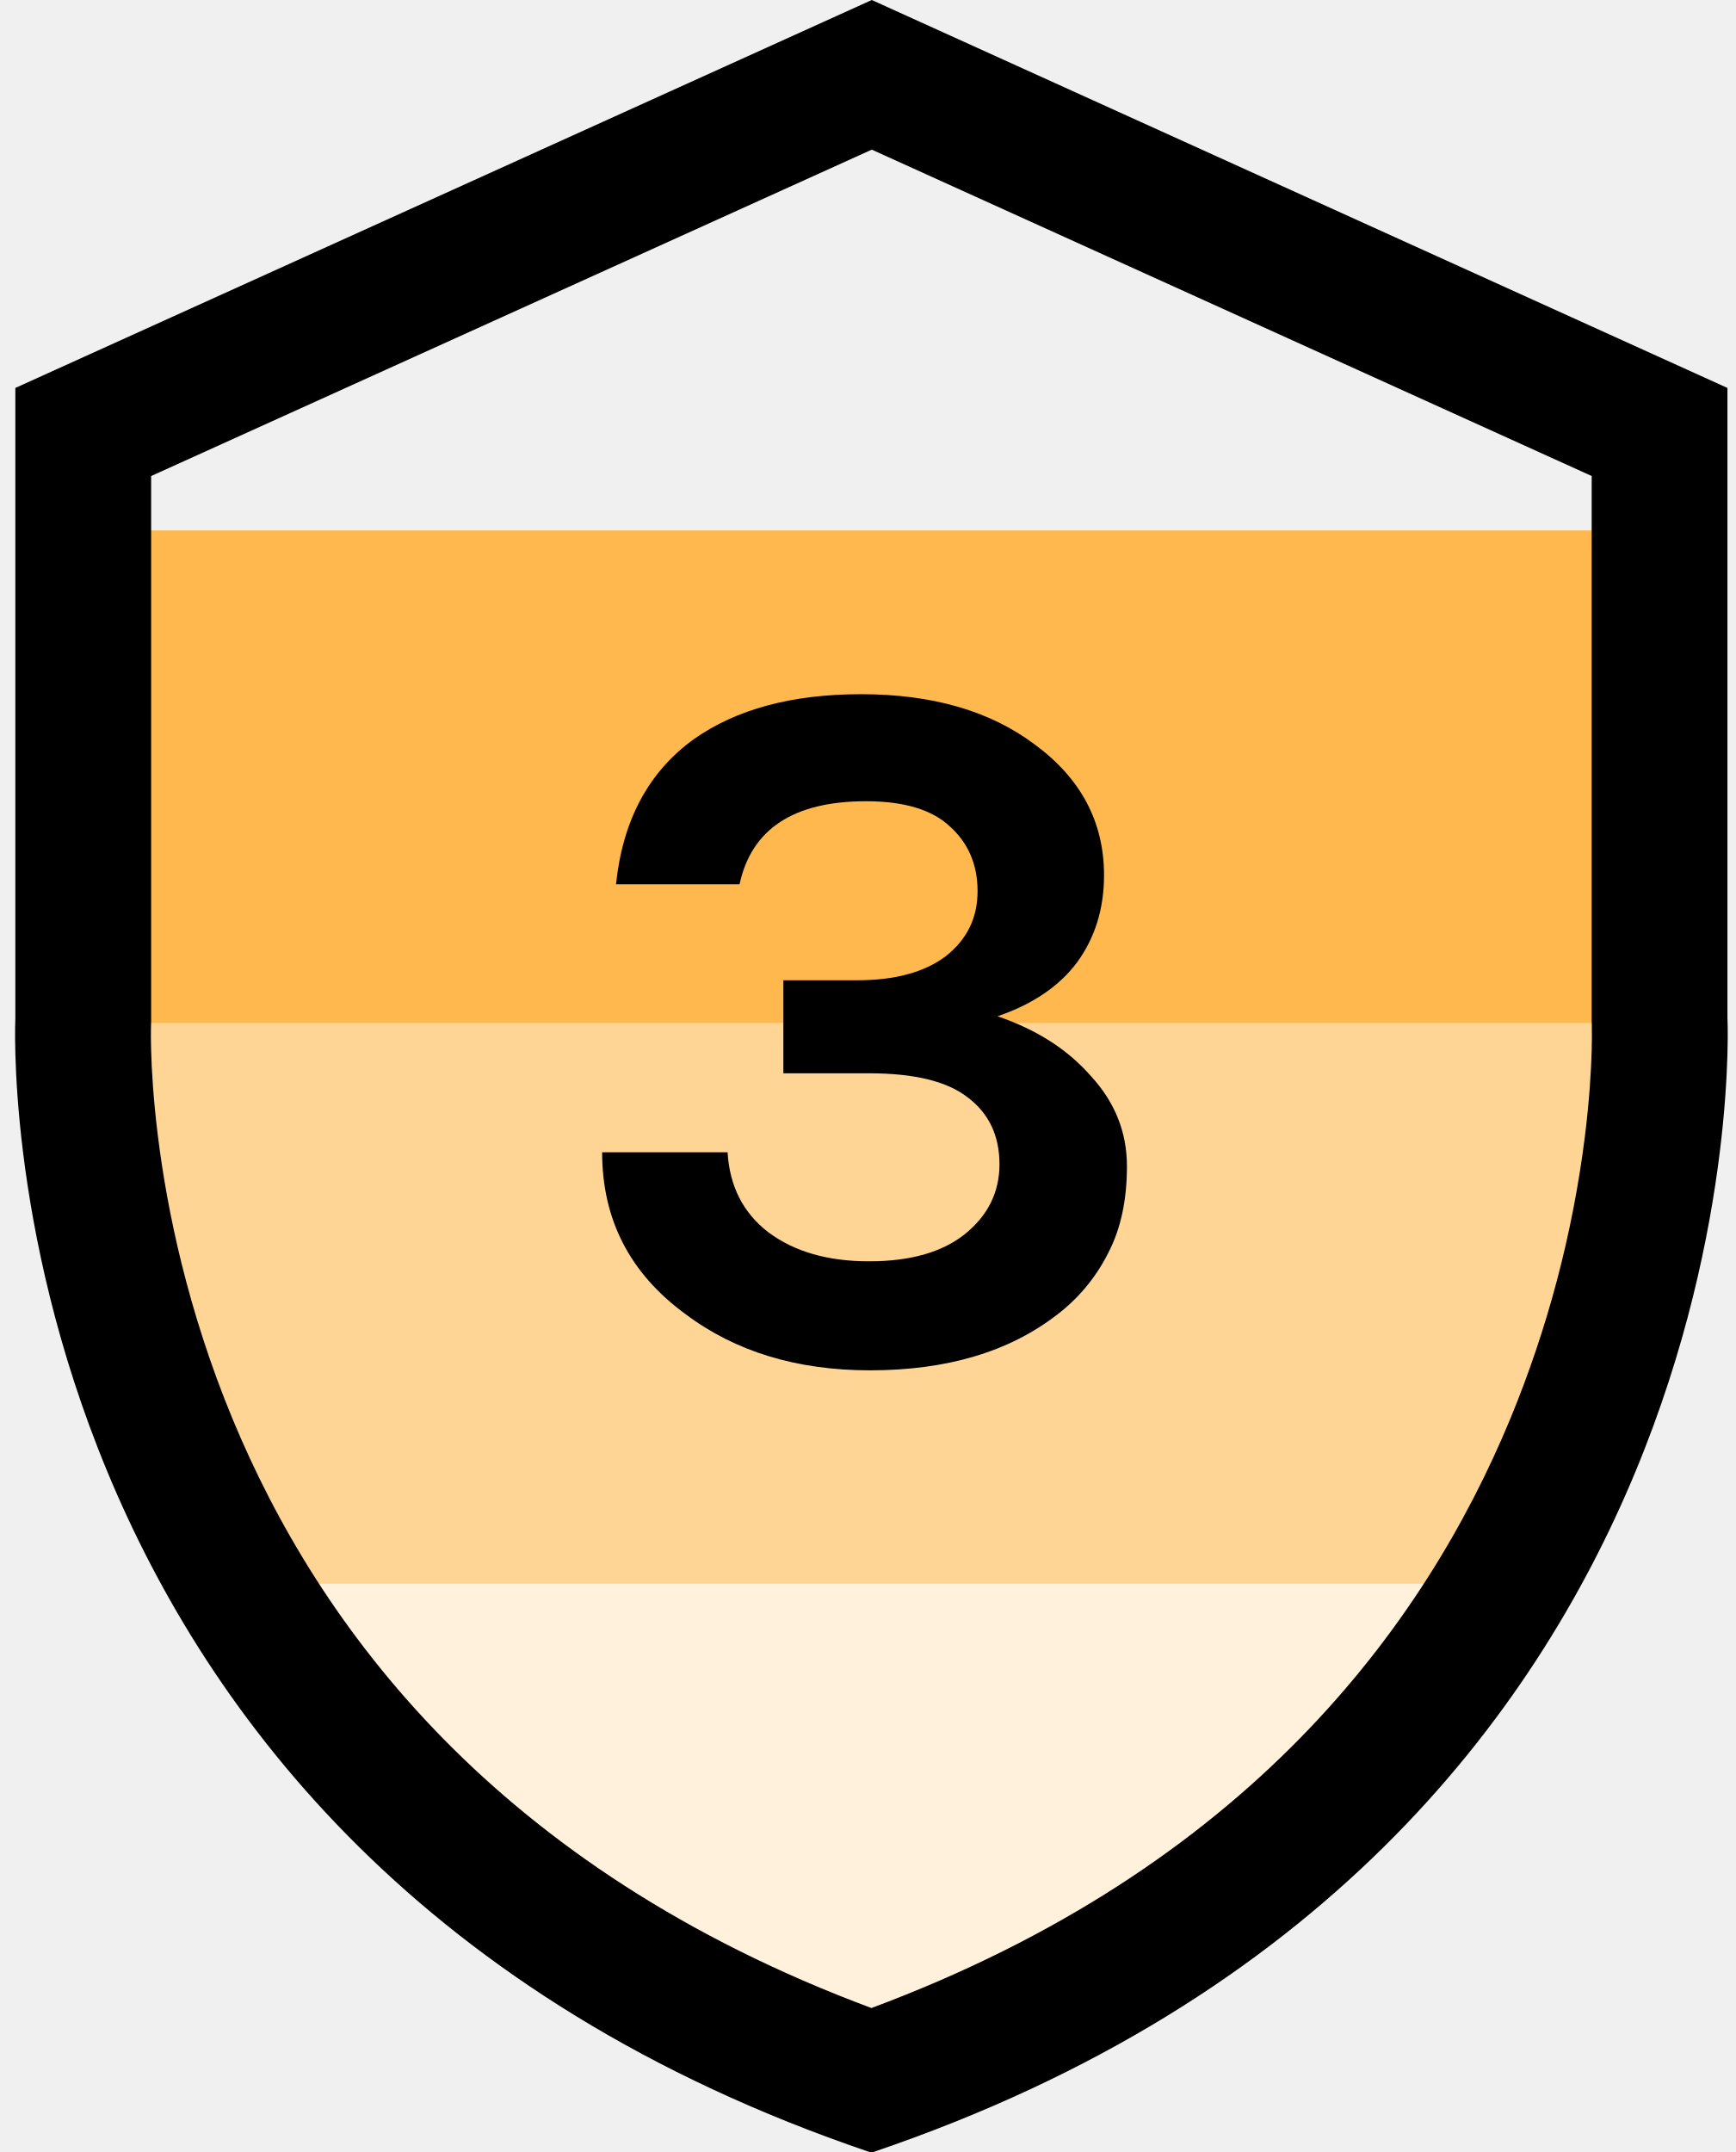
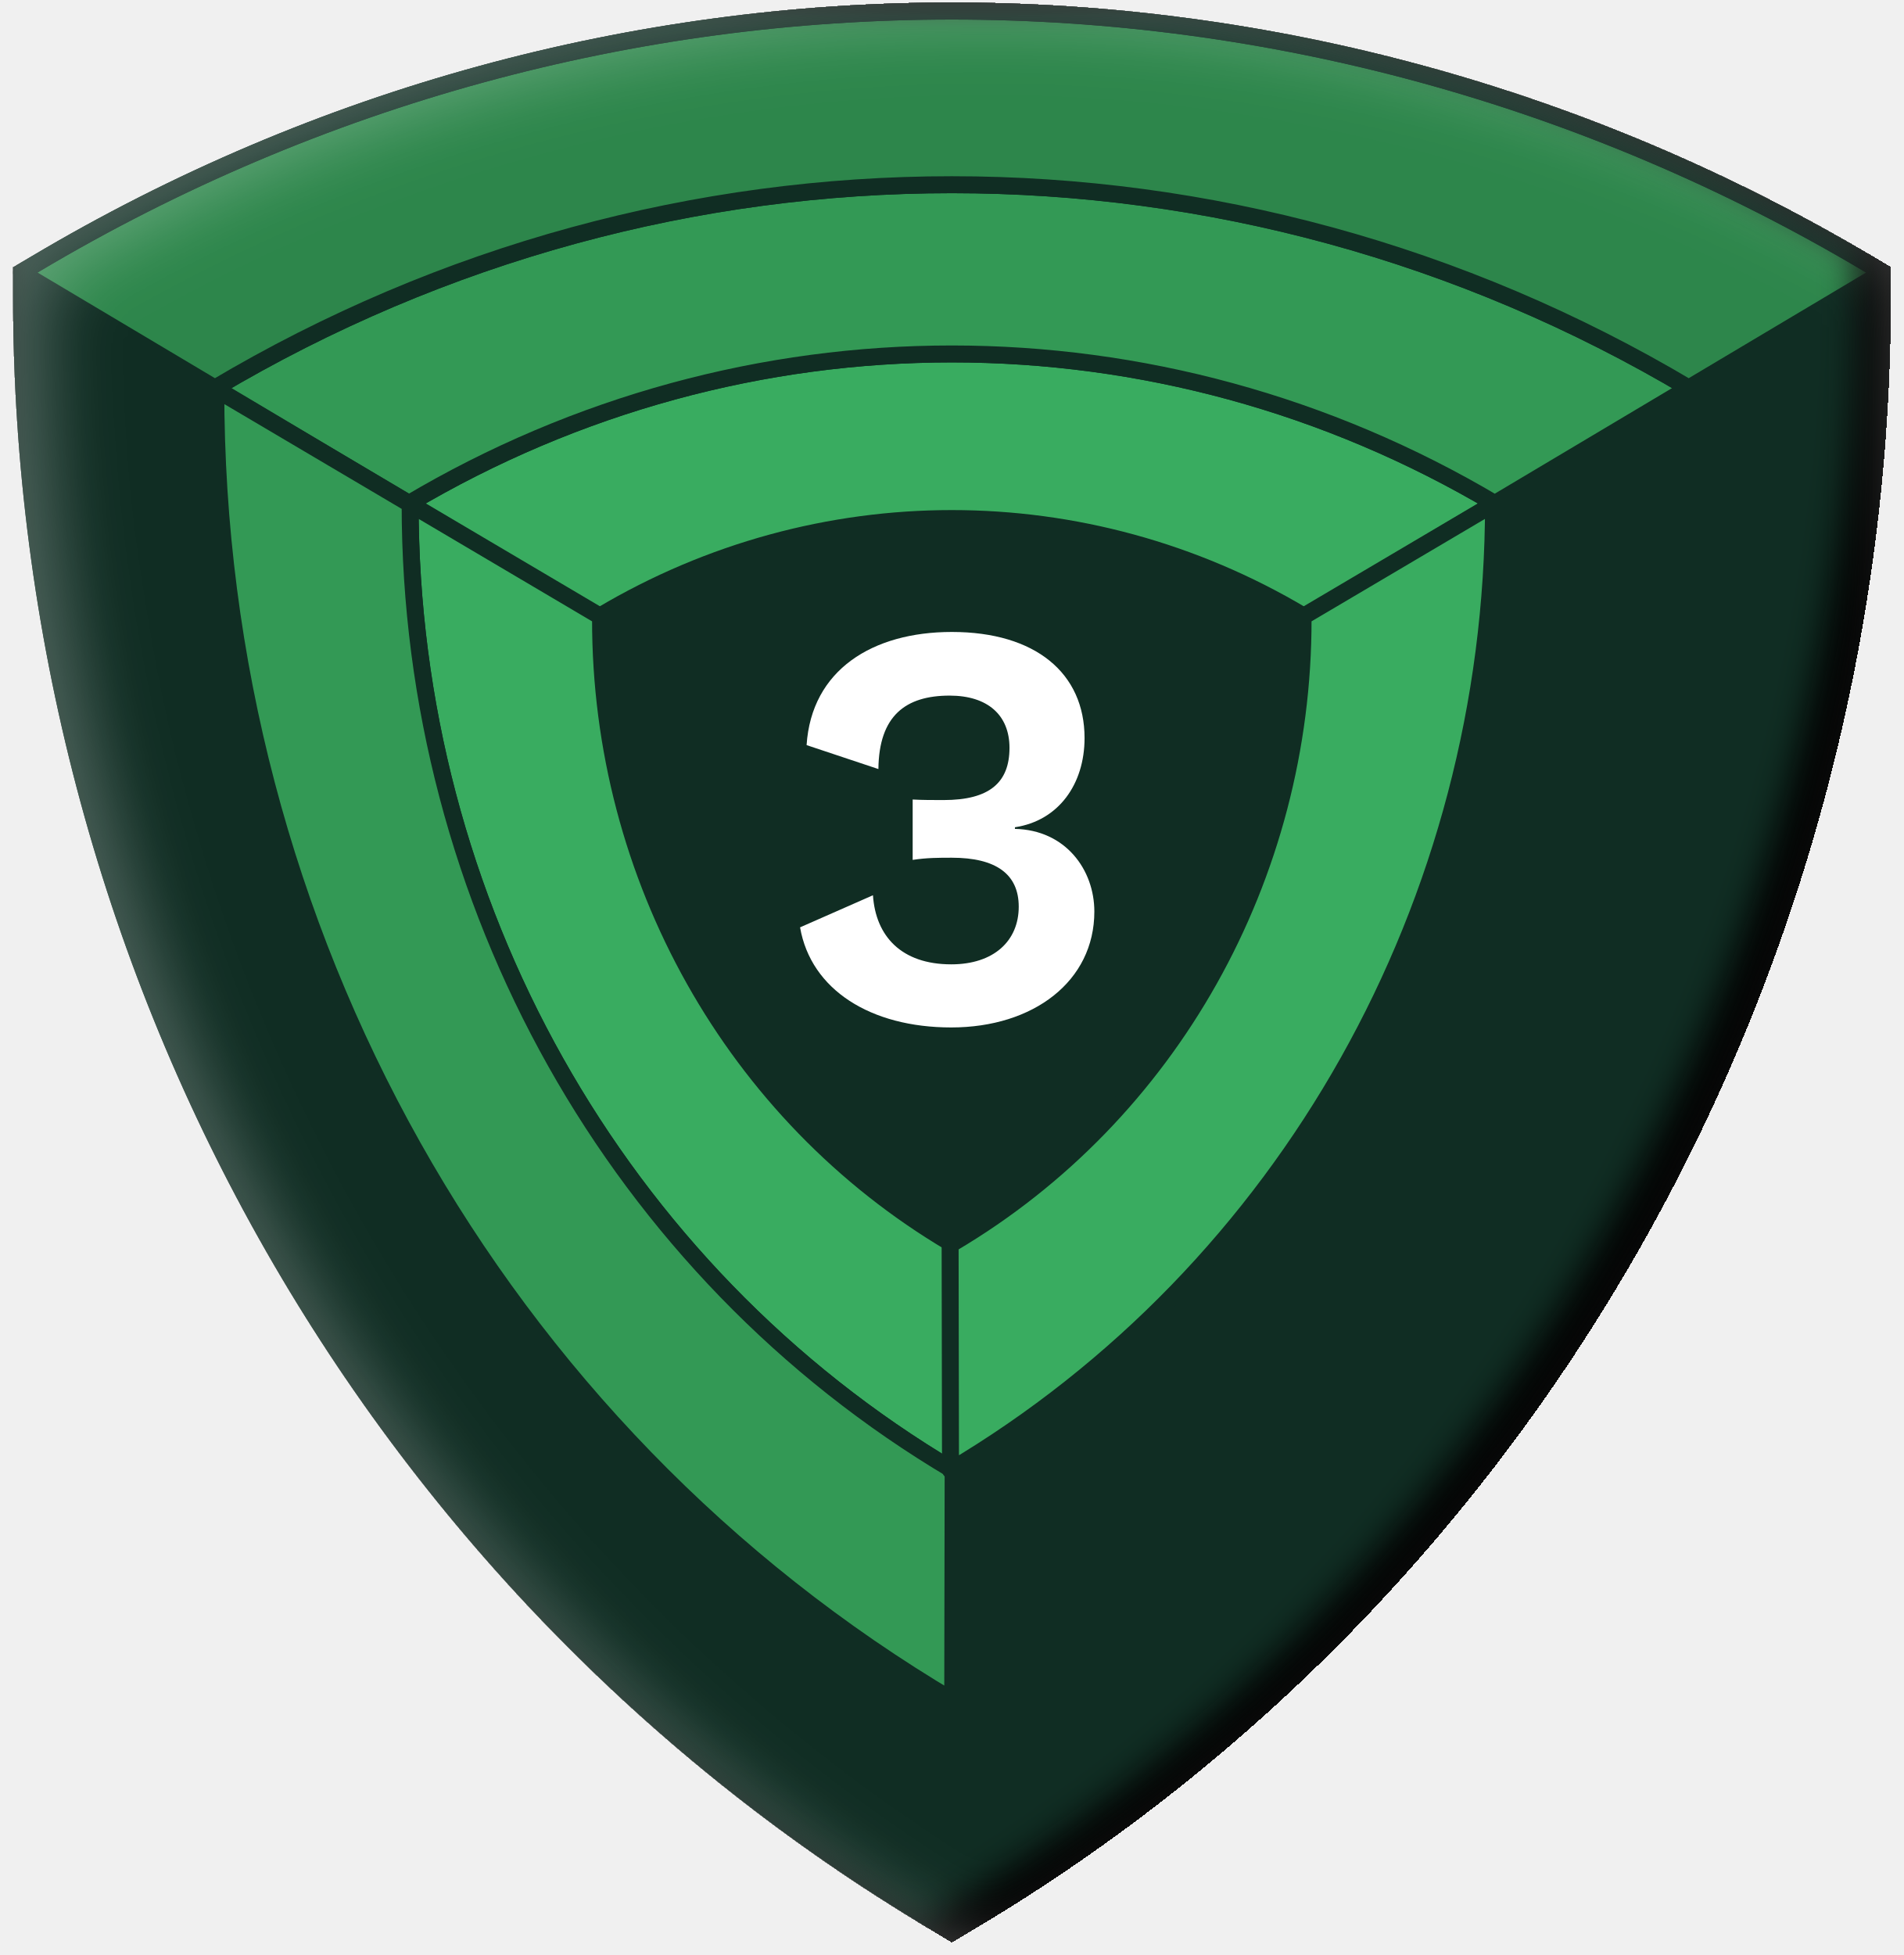
- <svg xmlns="http://www.w3.org/2000/svg" fill="none" width="50px" viewBox="0 0 50 62">
-   <path d="M24.993 61.781h-.14C12.397 51.097.652 50.325.652 15.281h48.54c0 32.573-11.745 35.816-24.2 46.5z" fill="#FFB84D" />
-   <path d="M25.153 60.472h-.13c-11.536-7.123-20.55-11.2-22.414-31h44.957c-3.107 18.6-10.878 23.877-22.413 31z" fill="#FFD596" />
-   <path d="M25.158 61.127h-.099C16.302 57.566 10 51.085 8.043 45.627h34.13c-2.5 5.676-8.258 11.939-17.015 15.5z" fill="#FFF1DB" />
-   <path fill-rule="evenodd" clip-rule="evenodd" d="M49.775 29.344V11.177L25.12 0 .442 11.177v18.167S-.697 53.261 25.052 62h.114c25.748-8.739 24.61-32.656 24.61-32.656zM25.11 57.852c10.844-4.04 15.934-11.012 18.405-16.968a31.656 31.656 0 002.154-8.153c.13-1.051.178-1.894.194-2.455a15.466 15.466 0 00.004-.757v-.004l-.004-.077V13.714L25.12 4.311 4.355 13.715v15.723l-.003.077v.004a4.689 4.689 0 00-.003.142c-.002.127-.002.336.006.615.016.561.064 1.404.195 2.455.262 2.111.852 5.015 2.153 8.153 2.471 5.956 7.561 12.928 18.406 16.968z" fill="#000" />
-   <path d="M24.954 23.084c-2.085 0-3.3.798-3.644 2.392H17.75c.192-1.844.938-3.237 2.239-4.178C21.214 20.433 22.82 20 24.81 20c2.047 0 3.712.48 4.994 1.44 1.339.98 2.008 2.239 2.008 3.776 0 .96-.258 1.796-.775 2.507-.516.692-1.281 1.21-2.295 1.556 1.128.384 2.028.96 2.697 1.729.689.75 1.033 1.614 1.033 2.594 0 .98-.181 1.815-.545 2.507a5.11 5.11 0 01-1.492 1.786c-1.378 1.057-3.166 1.585-5.366 1.585-2.105 0-3.874-.538-5.309-1.614-1.607-1.171-2.41-2.727-2.41-4.668h3.615c.058.98.45 1.748 1.177 2.306.746.557 1.712.835 2.898.835 1.186 0 2.104-.26 2.755-.778.67-.538 1.004-1.21 1.004-2.017 0-.826-.306-1.47-.918-1.93-.593-.462-1.54-.692-2.841-.692h-2.468v-2.68h2.124c1.09 0 1.941-.23 2.554-.692.612-.48.918-1.105.918-1.873s-.268-1.393-.804-1.873c-.516-.48-1.32-.72-2.41-.72z" fill="#000" />
+ <svg xmlns="http://www.w3.org/2000/svg" width="112" height="115" viewBox="0 0 112 115" fill="none">
+   <g filter="url(#filter0_ii_160_393)">
+     <path d="M2.084 15.526C35.432 -4.307 76.558 -4.307 109.906 15.526L110.72 16.01V17.375C110.72 56.818 90.26 93.272 57.032 113.034L55.995 113.651L54.958 113.034C21.73 93.272 1.27 56.818 1.27 17.375V16.01L2.084 15.526Z" fill="#102D23" stroke="#102D23" stroke-width="0.998" />
+     <path fill-rule="evenodd" clip-rule="evenodd" d="M35.373 36.362C35.373 36.306 35.373 36.249 35.373 36.193C48.129 28.607 63.86 28.607 76.615 36.193C76.615 36.25 76.615 36.306 76.615 36.363L87.938 29.62C68.174 17.887 43.815 17.887 24.051 29.619L35.373 36.362Z" fill="#39AC60" />
+     <path d="M35.373 36.193L35.118 35.764C34.967 35.854 34.874 36.017 34.874 36.193H35.373ZM35.373 36.362L35.118 36.791C35.273 36.883 35.465 36.885 35.621 36.795C35.777 36.706 35.873 36.54 35.872 36.36L35.373 36.362ZM76.615 36.193H77.114C77.114 36.017 77.021 35.854 76.87 35.764L76.615 36.193ZM76.615 36.363L76.116 36.361C76.115 36.541 76.212 36.707 76.368 36.796C76.524 36.885 76.716 36.884 76.87 36.792L76.615 36.363ZM87.938 29.62L88.194 30.048C88.345 29.958 88.437 29.795 88.437 29.619C88.437 29.443 88.344 29.281 88.193 29.191L87.938 29.62ZM24.051 29.619L23.796 29.19C23.645 29.28 23.552 29.443 23.552 29.619C23.552 29.795 23.644 29.958 23.796 30.048L24.051 29.619ZM34.874 36.193C34.874 36.25 34.874 36.307 34.875 36.364L35.872 36.36C35.872 36.305 35.872 36.249 35.872 36.193H34.874ZM76.87 35.764C63.958 28.084 48.031 28.084 35.118 35.764L35.628 36.622C48.227 29.129 63.762 29.129 76.36 36.622L76.87 35.764ZM77.114 36.365C77.114 36.308 77.114 36.25 77.114 36.193H76.117C76.117 36.249 76.116 36.305 76.116 36.361L77.114 36.365ZM76.87 36.792L88.194 30.048L87.683 29.191L76.36 35.934L76.87 36.792ZM24.305 30.048C43.913 18.409 68.076 18.409 87.684 30.049L88.193 29.191C68.272 17.365 43.718 17.365 23.796 29.19L24.305 30.048ZM23.796 30.048L35.118 36.791L35.629 35.934L24.306 29.191L23.796 30.048Z" fill="#102D23" />
+     <path fill-rule="evenodd" clip-rule="evenodd" d="M24.05 29.619C43.815 17.887 68.174 17.887 87.938 29.62L99.347 22.826C72.53 6.879 39.459 6.879 12.642 22.825L24.05 29.619Z" fill="#339955" />
+     <path d="M87.938 29.62L87.683 30.049C87.841 30.142 88.036 30.142 88.193 30.048L87.938 29.62ZM24.05 29.619L23.795 30.048C23.952 30.141 24.148 30.142 24.305 30.048L24.05 29.619ZM99.347 22.826L99.602 23.254C99.753 23.164 99.846 23.001 99.845 22.826C99.845 22.65 99.753 22.487 99.602 22.397L99.347 22.826ZM12.642 22.825L12.387 22.397C12.236 22.486 12.143 22.649 12.143 22.825C12.143 23.001 12.236 23.164 12.386 23.254L12.642 22.825ZM88.193 29.191C68.271 17.365 43.717 17.365 23.796 29.191L24.305 30.048C43.913 18.409 68.076 18.409 87.683 30.049L88.193 29.191ZM88.193 30.048L99.602 23.254L99.091 22.397L87.683 29.191L88.193 30.048ZM12.897 23.254C39.557 7.401 72.432 7.401 99.092 23.254L99.602 22.397C72.627 6.357 39.361 6.356 12.387 22.397L12.897 23.254ZM12.386 23.254L23.795 30.048L24.305 29.191L12.897 22.397L12.386 23.254Z" fill="#102D23" />
+     <path fill-rule="evenodd" clip-rule="evenodd" d="M12.642 22.826C39.459 6.879 72.53 6.879 99.347 22.826L110.72 16.053V16.01L109.906 15.526C76.558 -4.307 35.432 -4.307 2.084 15.526L1.27 16.01V16.053L12.642 22.826Z" fill="#2D864B" />
+     <path d="M99.347 22.826L99.092 23.254C99.25 23.348 99.445 23.348 99.603 23.254L99.347 22.826ZM12.642 22.826L12.387 23.254C12.544 23.348 12.74 23.348 12.897 23.254L12.642 22.826ZM110.72 16.053L110.975 16.481C111.126 16.392 111.219 16.229 111.219 16.053H110.72ZM110.72 16.01H111.219C111.219 15.834 111.126 15.671 110.975 15.581L110.72 16.01ZM109.906 15.526L110.161 15.097V15.097L109.906 15.526ZM2.084 15.526L2.339 15.955H2.339L2.084 15.526ZM1.27 16.01L1.015 15.581C0.864 15.671 0.771 15.834 0.771 16.01H1.27ZM1.27 16.053H0.771C0.771 16.229 0.864 16.392 1.015 16.482L1.27 16.053ZM99.602 22.397C72.628 6.356 39.362 6.356 12.387 22.397L12.897 23.254C39.557 7.401 72.432 7.401 99.092 23.254L99.602 22.397ZM99.603 23.254L110.975 16.481L110.465 15.624L99.092 22.397L99.603 23.254ZM111.219 16.053V16.01H110.221V16.053H111.219ZM109.651 15.955L110.465 16.439L110.975 15.581L110.161 15.097L109.651 15.955ZM2.339 15.955C35.529 -3.785 76.46 -3.785 109.651 15.955L110.161 15.097C76.656 -4.829 35.334 -4.829 1.829 15.097L2.339 15.955ZM1.525 16.439L2.339 15.955L1.829 15.097L1.015 15.581L1.525 16.439ZM1.769 16.053V16.01H0.771V16.053H1.769ZM1.015 16.482L12.387 23.254L12.898 22.397L1.525 15.624L1.015 16.482Z" fill="#102D23" />
+     <path fill-rule="evenodd" clip-rule="evenodd" d="M56.094 73.04C56.046 73.068 55.999 73.097 55.951 73.125C43.178 65.57 35.312 51.575 35.33 36.434C35.378 36.406 35.425 36.378 35.473 36.35L24.127 29.648C24.119 53.097 36.298 74.768 56.071 86.485L56.094 73.04Z" fill="#39AC60" />
+     <path d="M55.951 73.125L55.697 73.554C55.854 73.647 56.049 73.647 56.206 73.554L55.951 73.125ZM56.094 73.04L56.593 73.041C56.593 72.861 56.496 72.695 56.34 72.606C56.184 72.517 55.992 72.52 55.838 72.612L56.094 73.04ZM35.33 36.434L35.076 36.005C34.924 36.095 34.831 36.258 34.831 36.434L35.33 36.434ZM35.473 36.35L35.726 36.78C35.878 36.69 35.972 36.527 35.972 36.35C35.972 36.174 35.879 36.01 35.727 35.92L35.473 36.35ZM24.127 29.648L24.381 29.218C24.227 29.127 24.035 29.126 23.88 29.215C23.724 29.303 23.628 29.469 23.628 29.648L24.127 29.648ZM56.071 86.485L55.816 86.914C55.97 87.005 56.162 87.007 56.317 86.918C56.473 86.83 56.569 86.665 56.569 86.486L56.071 86.485ZM56.206 73.554C56.254 73.525 56.302 73.497 56.35 73.468L55.838 72.612C55.791 72.64 55.744 72.668 55.697 72.696L56.206 73.554ZM34.831 36.434C34.813 51.747 42.768 65.907 55.697 73.554L56.205 72.696C43.587 65.233 35.811 51.404 35.829 36.435L34.831 36.434ZM35.22 35.92C35.172 35.948 35.124 35.977 35.076 36.005L35.584 36.863C35.632 36.835 35.679 36.807 35.726 36.78L35.22 35.92ZM35.727 35.92L24.381 29.218L23.873 30.077L35.219 36.779L35.727 35.92ZM56.325 86.056C36.707 74.431 24.617 52.926 24.626 29.648L23.628 29.648C23.62 53.269 35.888 75.105 55.816 86.914L56.325 86.056ZM56.569 86.486L56.593 73.041L55.595 73.039L55.572 86.484L56.569 86.486Z" fill="#102D23" />
+     <path fill-rule="evenodd" clip-rule="evenodd" d="M56.071 86.485C36.298 74.768 24.119 53.098 24.128 29.648L12.696 22.896C12.661 54.727 29.196 84.147 56.048 100.032L56.071 86.485Z" fill="#339955" />
+     <path d="M24.128 29.648L24.627 29.649C24.627 29.472 24.533 29.309 24.381 29.219L24.128 29.648ZM56.071 86.485L56.57 86.486C56.57 86.309 56.477 86.146 56.326 86.056L56.071 86.485ZM12.696 22.896L12.95 22.466C12.796 22.375 12.604 22.374 12.449 22.462C12.293 22.551 12.197 22.716 12.197 22.895L12.696 22.896ZM56.048 100.032L55.794 100.461C55.948 100.552 56.139 100.554 56.295 100.465C56.45 100.377 56.547 100.212 56.547 100.033L56.048 100.032ZM23.629 29.648C23.62 53.269 35.889 75.105 55.817 86.914L56.326 86.056C36.708 74.431 24.618 52.926 24.627 29.649L23.629 29.648ZM24.381 29.219L12.95 22.466L12.442 23.325L23.874 30.078L24.381 29.219ZM56.302 99.602C29.606 83.81 13.16 54.555 13.195 22.896L12.197 22.895C12.162 54.898 28.786 84.485 55.794 100.461L56.302 99.602ZM56.547 100.033L56.57 86.486L55.573 86.484L55.549 100.031L56.547 100.033Z" fill="#102D23" />
+     <path fill-rule="evenodd" clip-rule="evenodd" d="M55.894 73.04C55.942 73.069 55.989 73.097 56.037 73.125C68.811 65.57 76.676 51.576 76.658 36.435C76.611 36.406 76.563 36.378 76.515 36.35L87.861 29.648C87.87 53.098 75.691 74.769 55.917 86.486L55.894 73.04Z" fill="#39AC60" />
+     <path d="M56.037 73.125L56.291 73.555C56.135 73.647 55.94 73.647 55.783 73.554L56.037 73.125ZM55.894 73.04L55.395 73.041C55.395 72.861 55.491 72.695 55.648 72.606C55.804 72.517 55.996 72.52 56.15 72.612L55.894 73.04ZM76.658 36.435L76.913 36.006C77.064 36.095 77.157 36.258 77.157 36.434L76.658 36.435ZM76.515 36.35L76.262 36.78C76.11 36.69 76.016 36.527 76.016 36.35C76.016 36.174 76.109 36.01 76.261 35.92L76.515 36.35ZM87.861 29.648L87.608 29.218C87.762 29.127 87.953 29.126 88.109 29.215C88.264 29.303 88.36 29.469 88.36 29.648L87.861 29.648ZM55.917 86.486L56.171 86.915C56.017 87.006 55.826 87.008 55.67 86.919C55.515 86.831 55.419 86.665 55.418 86.487L55.917 86.486ZM55.783 73.554C55.734 73.526 55.686 73.497 55.638 73.468L56.15 72.612C56.197 72.64 56.245 72.668 56.292 72.696L55.783 73.554ZM77.157 36.434C77.175 51.747 69.22 65.908 56.291 73.555L55.783 72.696C68.401 65.233 76.177 51.404 76.16 36.435L77.157 36.434ZM76.768 35.92C76.816 35.948 76.865 35.977 76.913 36.006L76.404 36.864C76.357 36.836 76.309 36.808 76.262 36.78L76.768 35.92ZM76.261 35.92L87.608 29.218L88.115 30.077L76.769 36.779L76.261 35.92ZM55.663 86.056C75.281 74.432 87.371 52.926 87.363 29.648L88.36 29.648C88.369 53.269 76.1 75.106 56.171 86.915L55.663 86.056ZM55.418 86.487L55.395 73.041L56.393 73.039L56.416 86.485L55.418 86.487Z" fill="#102D23" />
+     <path d="M2.084 15.526C18.758 5.609 37.376 0.651 55.995 0.651C74.614 0.651 93.232 5.609 109.906 15.526L110.72 16.01V17.375C110.72 56.818 90.26 93.272 57.032 113.034L55.995 113.651L54.958 113.034C21.73 93.272 1.27 56.818 1.27 17.375V16.01L2.084 15.526Z" stroke="#102D23" stroke-width="0.998" />
+     <path d="M55.963 60.438C60.795 60.438 64.379 57.718 64.379 53.622C64.379 51.158 62.683 48.822 59.707 48.758V48.662C62.267 48.278 63.803 46.134 63.803 43.414C63.803 39.606 60.923 37.174 55.995 37.174C51.323 37.174 47.739 39.414 47.451 43.83L51.675 45.238C51.707 42.102 53.275 40.918 55.867 40.918C58.107 40.918 59.387 42.07 59.387 43.99C59.387 46.038 58.203 47.062 55.515 47.062C54.875 47.062 54.235 47.062 53.691 47.03V50.582C54.523 50.454 55.227 50.454 55.995 50.454C58.587 50.454 59.931 51.414 59.931 53.334C59.931 55.35 58.459 56.726 55.963 56.726C53.019 56.726 51.515 55.062 51.355 52.662L47.067 54.55C47.707 58.23 51.227 60.438 55.963 60.438Z" fill="white" />
+   </g>
+   <defs>
+     <filter id="filter0_ii_160_393" x="-1.229" y="-0.848" width="114.448" height="116.079" filterUnits="userSpaceOnUse" color-interpolation-filters="sRGB">
+       <feFlood flood-opacity="0" result="BackgroundImageFix" />
+       <feBlend mode="normal" in="SourceGraphic" in2="BackgroundImageFix" result="shape" />
+       <feColorMatrix in="SourceAlpha" type="matrix" values="0 0 0 0 0 0 0 0 0 0 0 0 0 0 0 0 0 0 127 0" result="hardAlpha" />
+       <feOffset dx="-2" dy="-1" />
+       <feGaussianBlur stdDeviation="1" />
+       <feComposite in2="hardAlpha" operator="arithmetic" k2="-1" k3="1" />
+       <feColorMatrix type="matrix" values="0 0 0 0 0 0 0 0 0 0 0 0 0 0 0 0 0 0 1 0" />
+       <feBlend mode="normal" in2="shape" result="effect1_innerShadow_160_393" />
+       <feColorMatrix in="SourceAlpha" type="matrix" values="0 0 0 0 0 0 0 0 0 0 0 0 0 0 0 0 0 0 127 0" result="hardAlpha" />
+       <feOffset dx="2" dy="1" />
+       <feGaussianBlur stdDeviation="2" />
+       <feComposite in2="hardAlpha" operator="arithmetic" k2="-1" k3="1" />
+       <feColorMatrix type="matrix" values="0 0 0 0 1 0 0 0 0 1 0 0 0 0 1 0 0 0 0.25 0" />
+       <feBlend mode="normal" in2="effect1_innerShadow_160_393" result="effect2_innerShadow_160_393" />
+     </filter>
+   </defs>
</svg>
